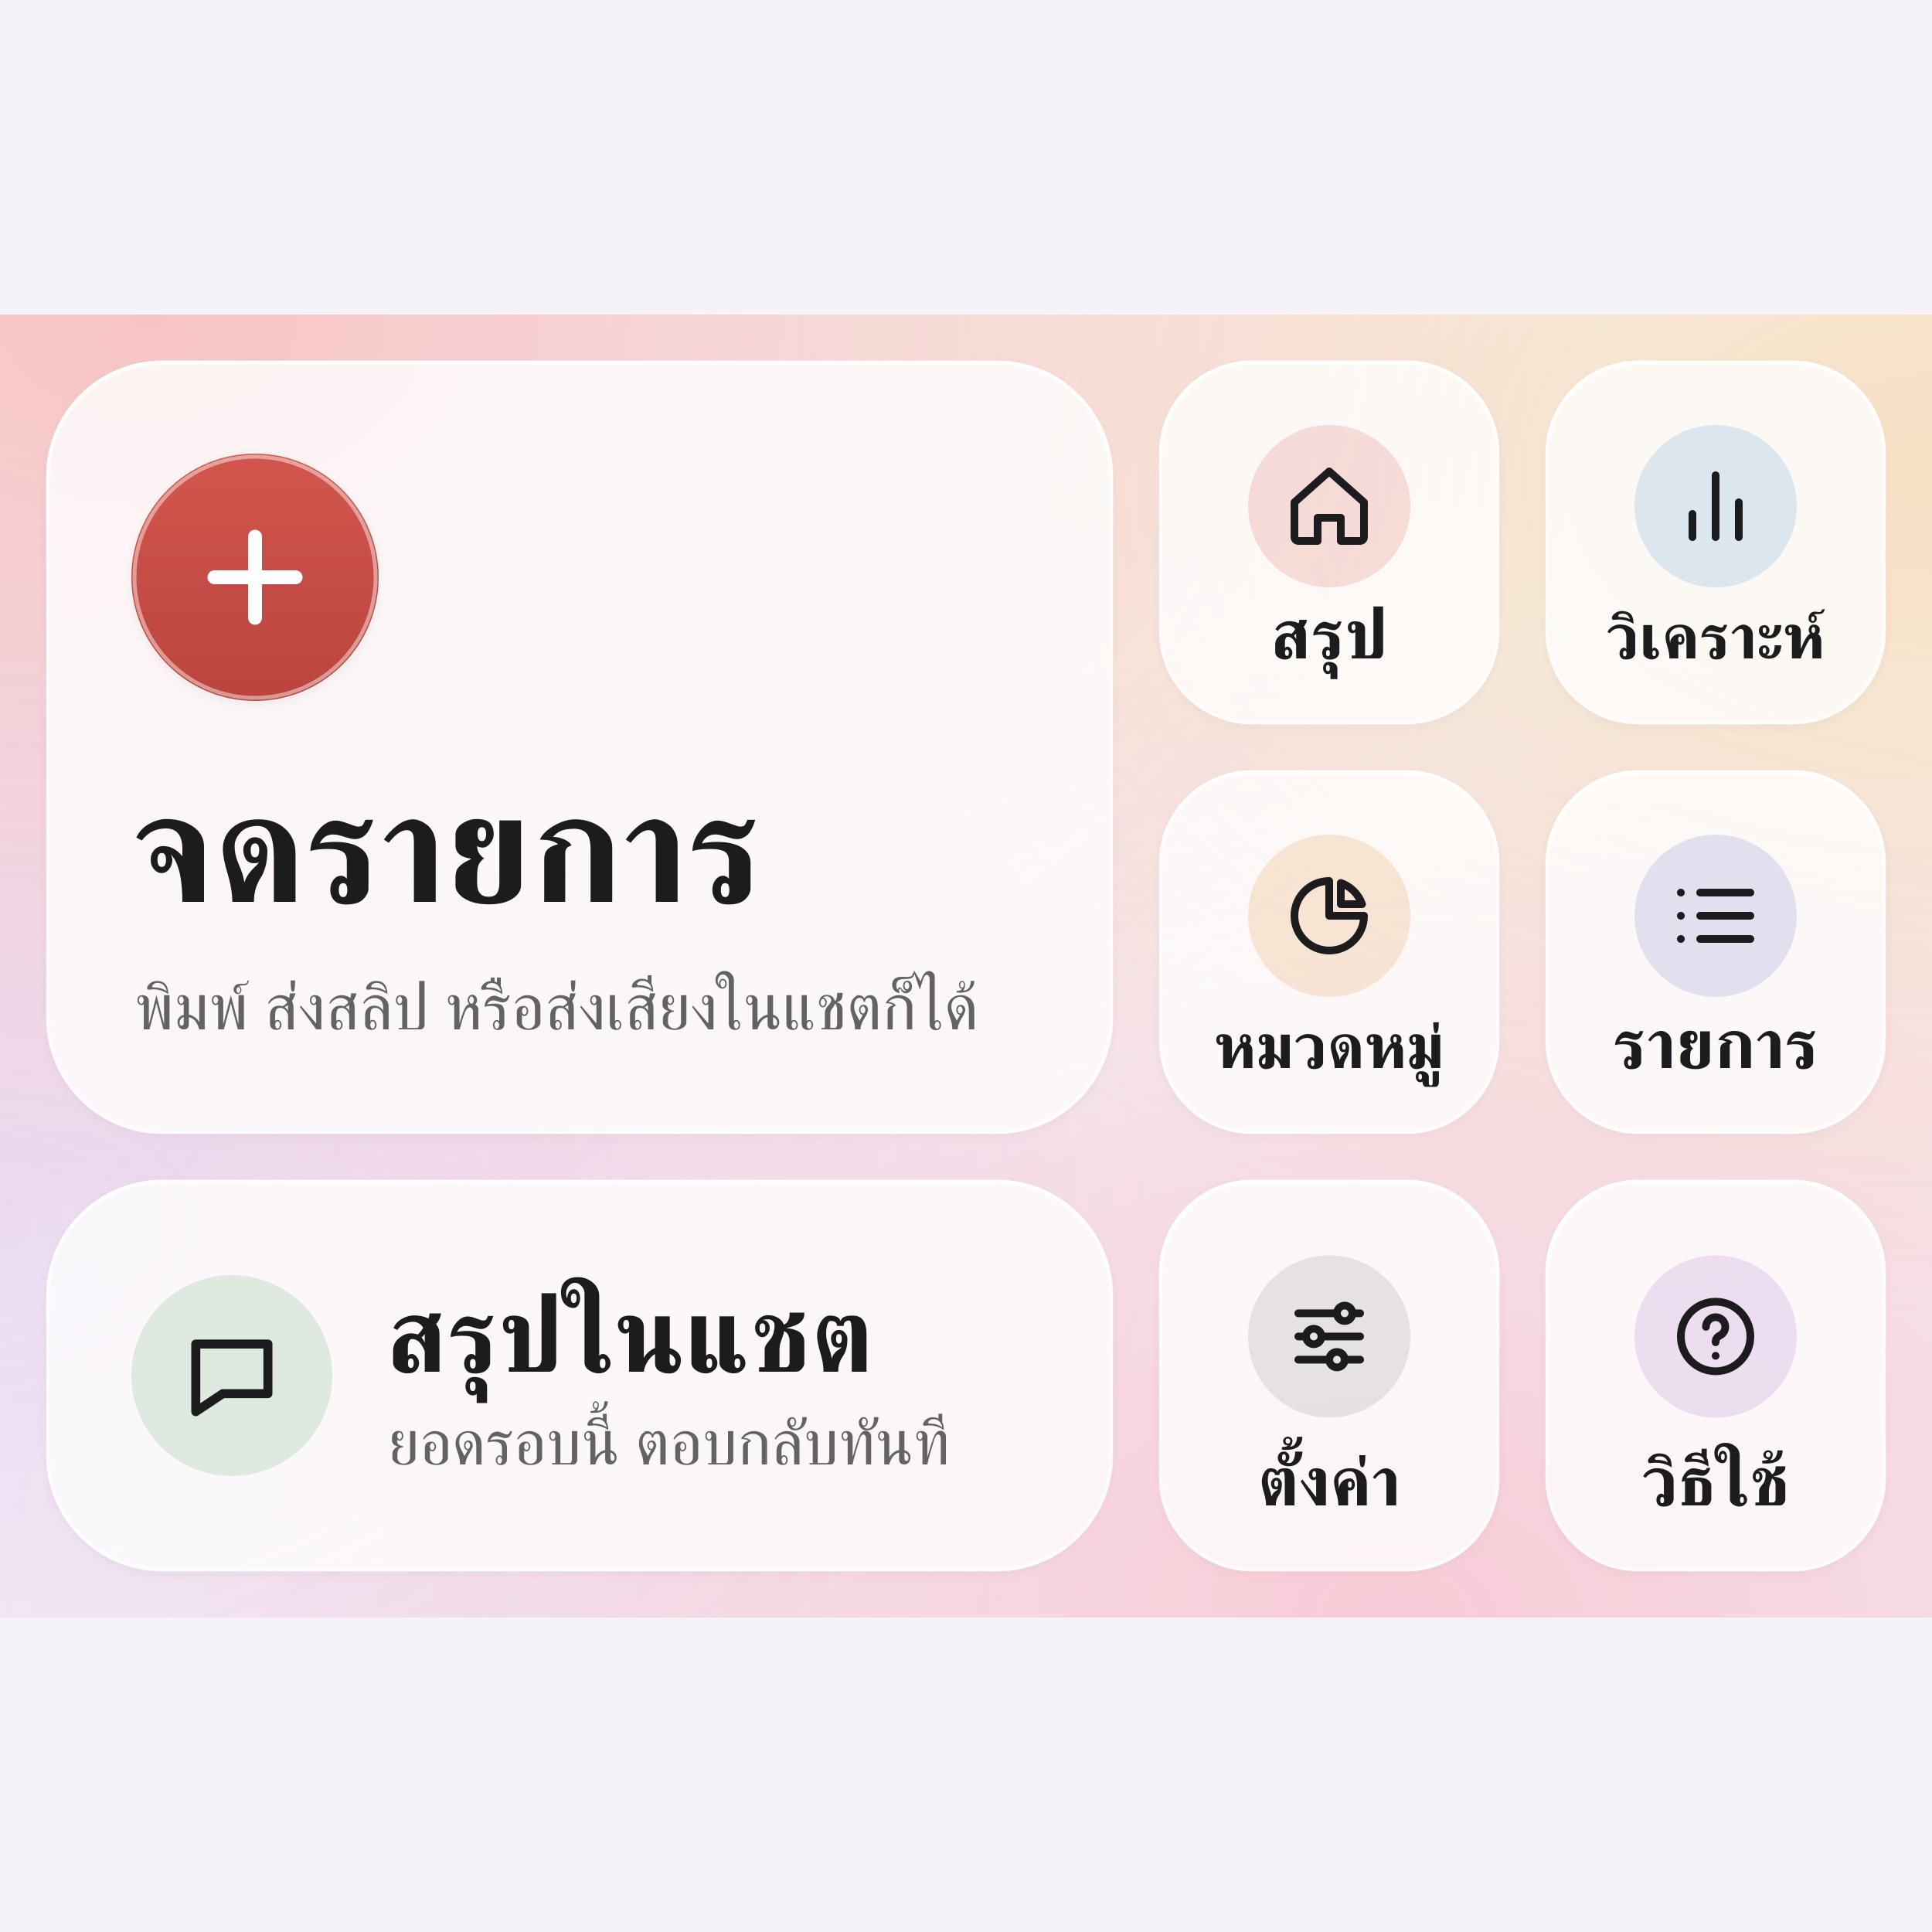
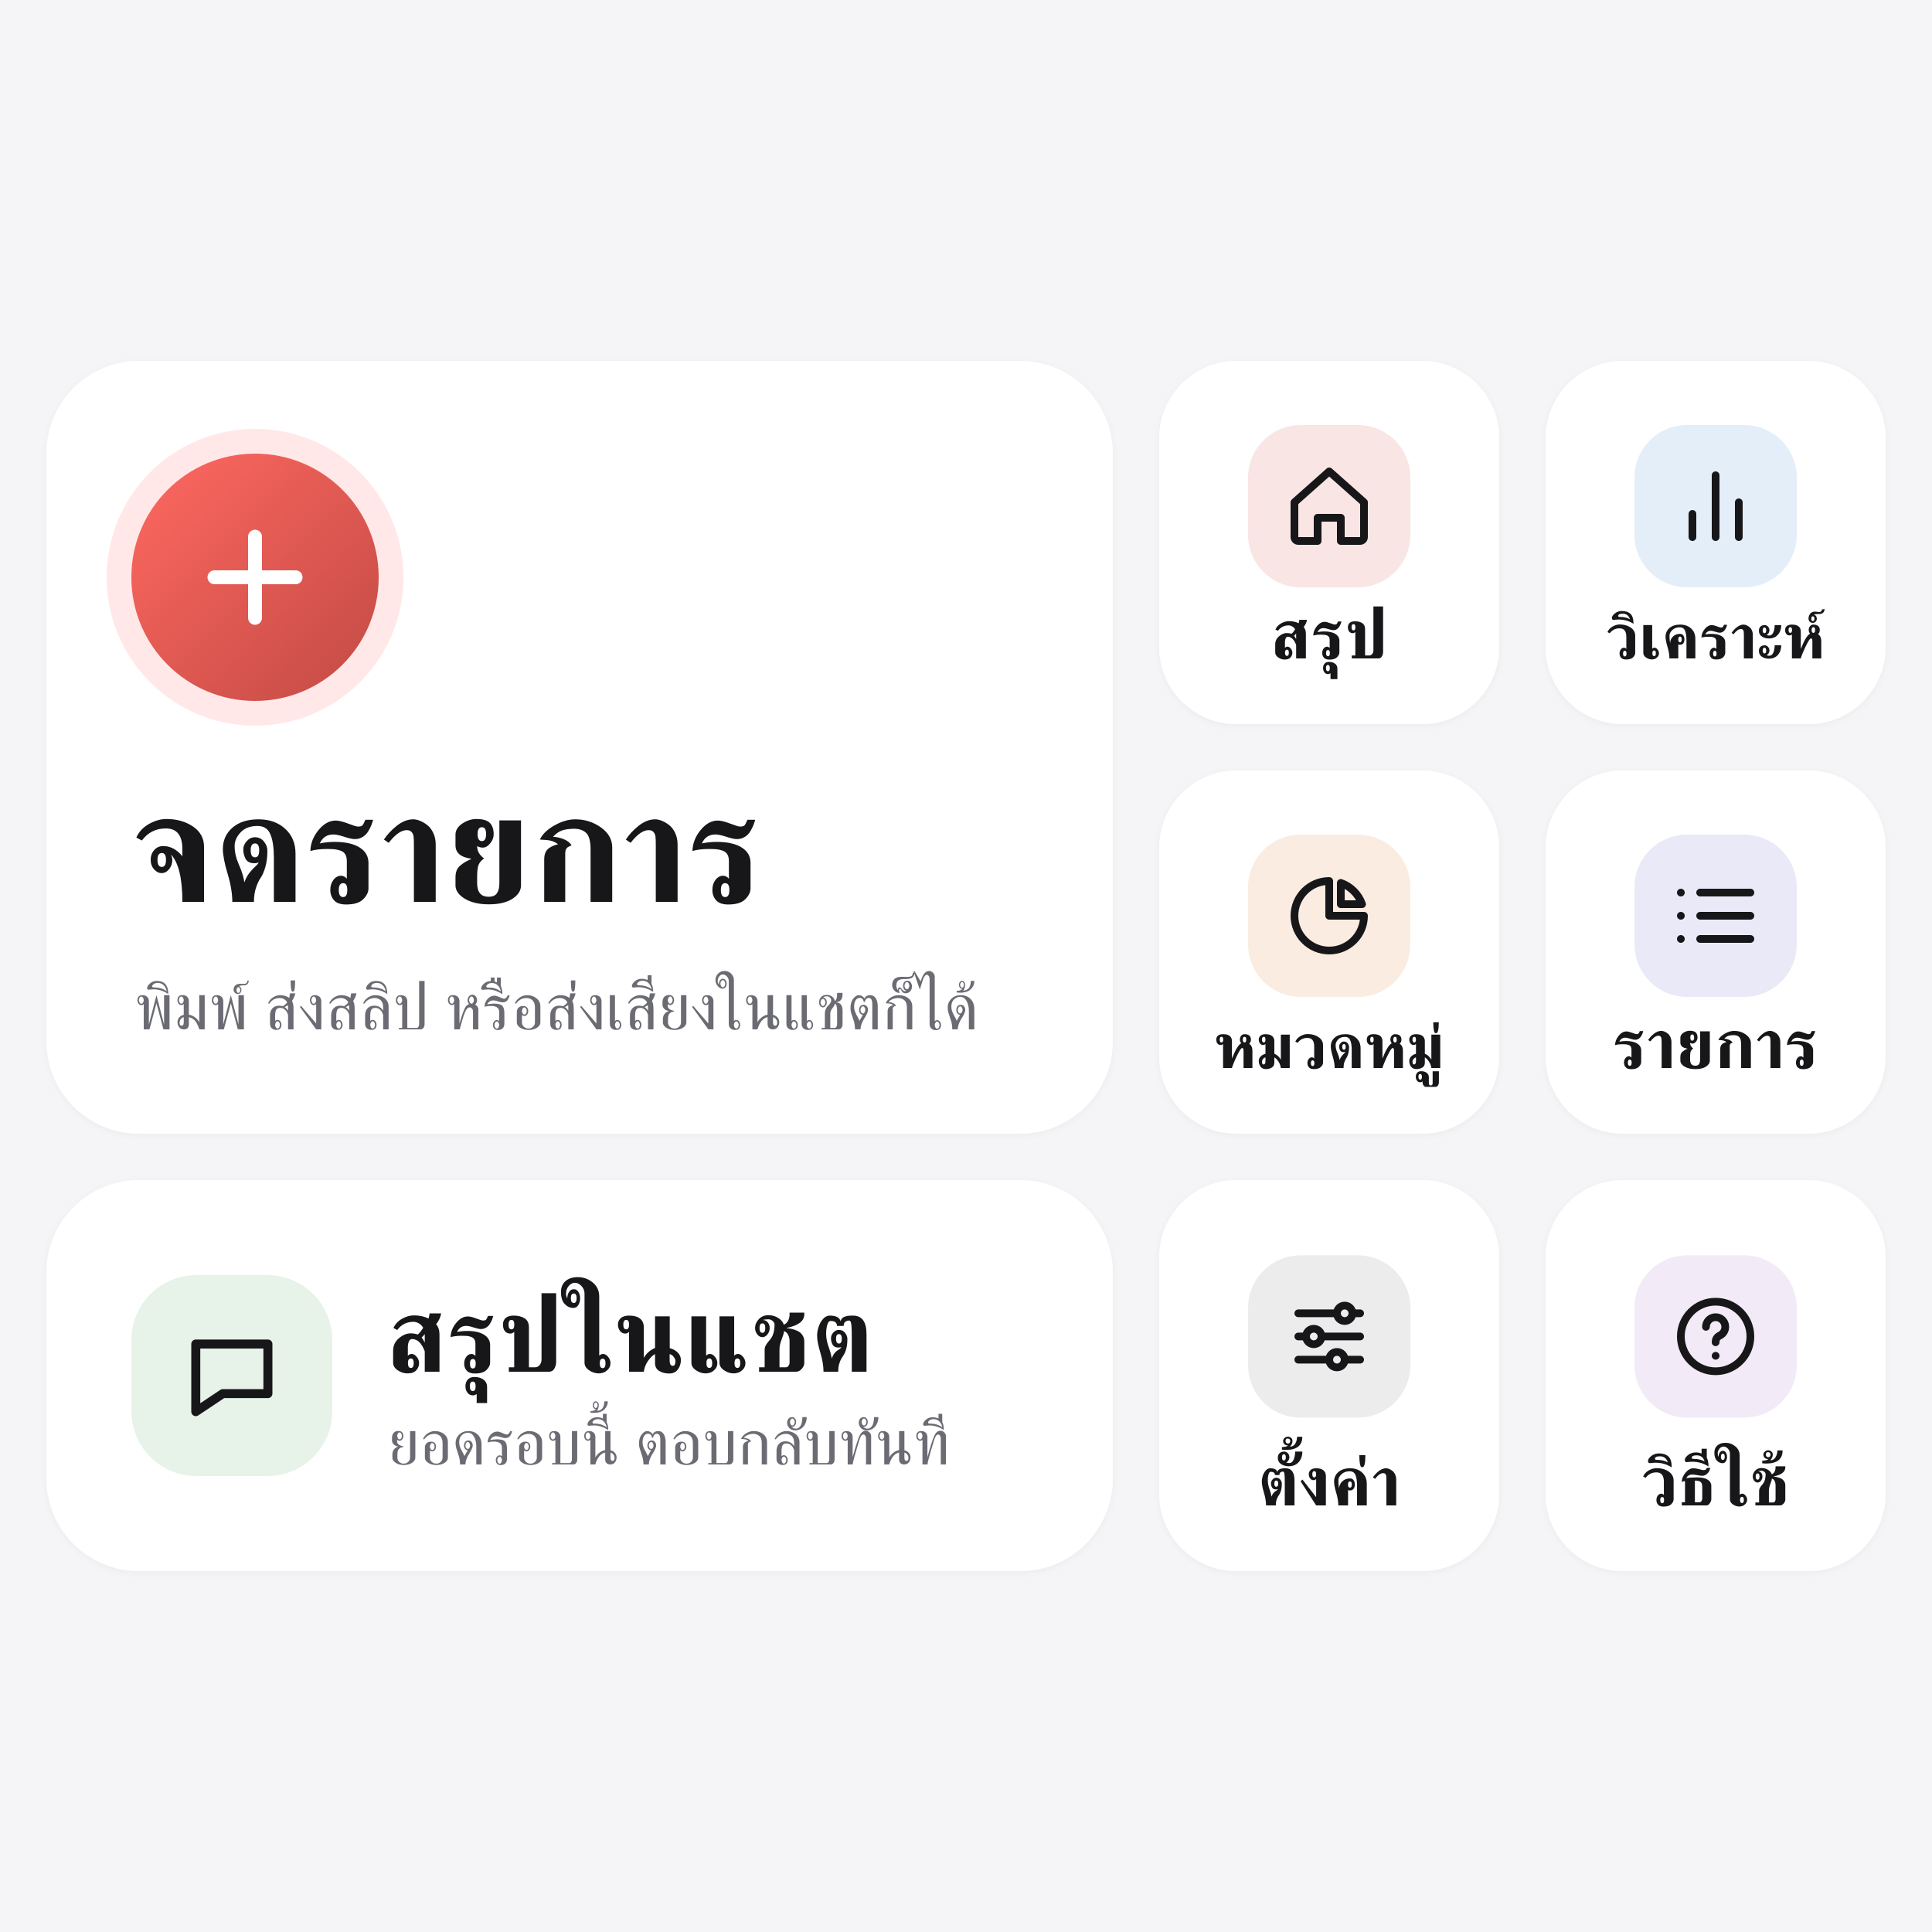
<svg xmlns="http://www.w3.org/2000/svg" width="2500" height="2500" viewBox="0 0 2500 2500">
  <defs>
-     <radialGradient id="w1" cx="8%" cy="0%" r="75%">
-       <stop offset="0" stop-color="#FF3B30" stop-opacity=".26" />
-       <stop offset="1" stop-color="#FF3B30" stop-opacity="0" />
-     </radialGradient>
-     <radialGradient id="w2" cx="100%" cy="12%" r="65%">
-       <stop offset="0" stop-color="#FF9F0A" stop-opacity=".22" />
-       <stop offset="1" stop-color="#FF9F0A" stop-opacity="0" />
-     </radialGradient>
-     <radialGradient id="w3" cx="0%" cy="70%" r="60%">
-       <stop offset="0" stop-color="#AF52DE" stop-opacity=".14" />
-       <stop offset="1" stop-color="#AF52DE" stop-opacity="0" />
-     </radialGradient>
-     <radialGradient id="w4" cx="72%" cy="100%" r="75%">
-       <stop offset="0" stop-color="#FF2D55" stop-opacity=".2" />
-       <stop offset="1" stop-color="#FF2D55" stop-opacity="0" />
-     </radialGradient>
-     <linearGradient id="shine" x1="0" y1="0" x2="0" y2="1">
-       <stop offset="0" stop-color="#FFFFFF" stop-opacity=".95" />
-       <stop offset=".5" stop-color="#FFFFFF" stop-opacity=".25" />
-       <stop offset="1" stop-color="#FFFFFF" stop-opacity=".6" />
-     </linearGradient>
-     <linearGradient id="btn" x1="0" y1="0" x2="0" y2="1">
-       <stop offset="0" stop-color="#D2564F" />
-       <stop offset="1" stop-color="#BB443E" />
+     <linearGradient id="btn" x1="0" y1="0" x2="1" y2="1">
+       <stop offset="0" stop-color="#FF6961" />
+       <stop offset="1" stop-color="#C24A44" />
    </linearGradient>
    <filter id="lift" x="-10%" y="-10%" width="120%" height="130%">
-       <feDropShadow dx="0" dy="22" stdDeviation="30" flood-color="#000" flood-opacity=".10" />
-       <feDropShadow dx="0" dy="4" stdDeviation="6" flood-color="#000" flood-opacity=".05" />
+       <feDropShadow dx="0" dy="20" stdDeviation="28" flood-color="#000" flood-opacity=".08" />
+       <feDropShadow dx="0" dy="2" stdDeviation="4" flood-color="#000" flood-opacity=".04" />
    </filter>
  </defs>
-   <rect width="2500" height="2500" fill="#F5F3F7" />
+   <rect width="2500" height="2500" fill="#F5F5F7" />
  <g transform="translate(0 407)">
-     <rect width="2500" height="1686" fill="url(#w1)" />
-     <rect width="2500" height="1686" fill="url(#w2)" />
-     <rect width="2500" height="1686" fill="url(#w3)" />
-     <rect width="2500" height="1686" fill="url(#w4)" />
-     <rect x="60" y="60" width="1380" height="1000" rx="150" fill="#FFFFFF" fill-opacity=".8" filter="url(#lift)" />
-     <rect x="62" y="62" width="1376" height="996" rx="148" fill="none" stroke="url(#shine)" stroke-width="5" />
-     <circle cx="330" cy="340" r="160" fill="url(#btn)" filter="url(#lift)" />
-     <circle cx="330" cy="340" r="156" fill="none" stroke="#FFFFFF" stroke-opacity=".45" stroke-width="5" />
+     <rect x="60" y="60" width="1380" height="1000" rx="120" fill="#FFFFFF" filter="url(#lift)" />
+     <circle cx="330" cy="340" r="192" fill="#FF6961" fill-opacity=".15" />
+     <circle cx="330" cy="340" r="160" fill="url(#btn)" />
    <g transform="translate(240.0 250.0) scale(7.5)" fill="none" stroke="#FFFFFF" stroke-width="2.4" stroke-linecap="round" stroke-linejoin="round">
      <path d="M12 5v14M5 12h14" />
    </g>
-     <text x="170" y="760" font-family="'Sukhumvit Set', Thonburi, -apple-system, sans-serif" font-weight="bold" font-size="200" fill="#1C1C1E">จดรายการ</text>
-     <text x="174" y="925" font-family="'Sukhumvit Set', Thonburi, -apple-system, sans-serif" font-size="84" fill="#636366">พิมพ์ ส่งสลิป หรือส่งเสียงในแชตก็ได้</text>
-     <rect x="1500" y="60" width="440" height="470" rx="120" fill="#FFFFFF" fill-opacity=".8" filter="url(#lift)" />
-     <rect x="1502" y="62" width="436" height="466" rx="118" fill="none" stroke="url(#shine)" stroke-width="5" />
-     <circle cx="1720.0" cy="248.0" r="105" fill="#E58C84" fill-opacity=".28" />
-     <g transform="translate(1660.0 188.0) scale(5.0)" fill="none" stroke="#1C1C1E" stroke-width="2" stroke-linecap="round" stroke-linejoin="round">
+     <text x="170" y="760" font-family="'Sukhumvit Set', Thonburi, -apple-system, sans-serif" font-weight="bold" font-size="200" fill="#17171A">จดรายการ</text>
+     <text x="174" y="925" font-family="'Sukhumvit Set', Thonburi, -apple-system, sans-serif" font-size="84" fill="#6B6B73">พิมพ์ ส่งสลิป หรือส่งเสียงในแชตก็ได้</text>
+     <rect x="1500" y="60" width="440" height="470" rx="100" fill="#FFFFFF" filter="url(#lift)" />
+     <rect x="1615.0" y="143.0" width="210" height="210" rx="68" fill="#E58C84" fill-opacity=".22" />
+     <g transform="translate(1660.0 188.0) scale(5.0)" fill="none" stroke="#17171A" stroke-width="2" stroke-linecap="round" stroke-linejoin="round">
      <path d="M3 11l9-8 9 8v9a1 1 0 0 1-1 1h-5v-6H9v6H4a1 1 0 0 1-1-1z" />
    </g>
-     <text x="1720.0" y="445" text-anchor="middle" font-family="'Sukhumvit Set', Thonburi, -apple-system, sans-serif" font-weight="bold" font-size="90" fill="#1C1C1E">สรุป</text>
-     <rect x="2000" y="60" width="440" height="470" rx="120" fill="#FFFFFF" fill-opacity=".8" filter="url(#lift)" />
-     <rect x="2002" y="62" width="436" height="466" rx="118" fill="none" stroke="url(#shine)" stroke-width="5" />
-     <circle cx="2220.0" cy="248.0" r="105" fill="#86B2DE" fill-opacity=".28" />
-     <g transform="translate(2160.0 188.0) scale(5.0)" fill="none" stroke="#1C1C1E" stroke-width="2" stroke-linecap="round" stroke-linejoin="round">
+     <text x="1720.0" y="445" text-anchor="middle" font-family="'Sukhumvit Set', Thonburi, -apple-system, sans-serif" font-weight="bold" font-size="90" fill="#17171A">สรุป</text>
+     <rect x="2000" y="60" width="440" height="470" rx="100" fill="#FFFFFF" filter="url(#lift)" />
+     <rect x="2115.0" y="143.0" width="210" height="210" rx="68" fill="#86B2DE" fill-opacity=".22" />
+     <g transform="translate(2160.0 188.0) scale(5.0)" fill="none" stroke="#17171A" stroke-width="2" stroke-linecap="round" stroke-linejoin="round">
      <path d="M6 20v-6M12 20V4M18 20v-9" />
    </g>
-     <text x="2220.0" y="445" text-anchor="middle" font-family="'Sukhumvit Set', Thonburi, -apple-system, sans-serif" font-weight="bold" font-size="82" fill="#1C1C1E">วิเคราะห์</text>
-     <rect x="1500" y="590" width="440" height="470" rx="120" fill="#FFFFFF" fill-opacity=".8" filter="url(#lift)" />
-     <rect x="1502" y="592" width="436" height="466" rx="118" fill="none" stroke="url(#shine)" stroke-width="5" />
-     <circle cx="1720.0" cy="778.0" r="105" fill="#E8AC72" fill-opacity=".28" />
-     <g transform="translate(1660.0 718.0) scale(5.0)" fill="none" stroke="#1C1C1E" stroke-width="2" stroke-linecap="round" stroke-linejoin="round">
+     <text x="2220.0" y="445" text-anchor="middle" font-family="'Sukhumvit Set', Thonburi, -apple-system, sans-serif" font-weight="bold" font-size="82" fill="#17171A">วิเคราะห์</text>
+     <rect x="1500" y="590" width="440" height="470" rx="100" fill="#FFFFFF" filter="url(#lift)" />
+     <rect x="1615.0" y="673.0" width="210" height="210" rx="68" fill="#E8AC72" fill-opacity=".22" />
+     <g transform="translate(1660.0 718.0) scale(5.0)" fill="none" stroke="#17171A" stroke-width="2" stroke-linecap="round" stroke-linejoin="round">
      <path d="M21 12a9 9 0 1 1-9-9v9zM15 3.5A9 9 0 0 1 20.5 9H15z" />
    </g>
-     <text x="1720.0" y="975" text-anchor="middle" font-family="'Sukhumvit Set', Thonburi, -apple-system, sans-serif" font-weight="bold" font-size="82" fill="#1C1C1E">หมวดหมู่</text>
-     <rect x="2000" y="590" width="440" height="470" rx="120" fill="#FFFFFF" fill-opacity=".8" filter="url(#lift)" />
-     <rect x="2002" y="592" width="436" height="466" rx="118" fill="none" stroke="url(#shine)" stroke-width="5" />
-     <circle cx="2220.0" cy="778.0" r="105" fill="#9F9DDA" fill-opacity=".28" />
-     <g transform="translate(2160.0 718.0) scale(5.0)" fill="none" stroke="#1C1C1E" stroke-width="2" stroke-linecap="round" stroke-linejoin="round">
+     <text x="1720.0" y="975" text-anchor="middle" font-family="'Sukhumvit Set', Thonburi, -apple-system, sans-serif" font-weight="bold" font-size="82" fill="#17171A">หมวดหมู่</text>
+     <rect x="2000" y="590" width="440" height="470" rx="100" fill="#FFFFFF" filter="url(#lift)" />
+     <rect x="2115.0" y="673.0" width="210" height="210" rx="68" fill="#9F9DDA" fill-opacity=".22" />
+     <g transform="translate(2160.0 718.0) scale(5.0)" fill="none" stroke="#17171A" stroke-width="2" stroke-linecap="round" stroke-linejoin="round">
      <path d="M8 6h13M8 12h13M8 18h13M3 6h.01M3 12h.01M3 18h.01" />
    </g>
-     <text x="2220.0" y="975" text-anchor="middle" font-family="'Sukhumvit Set', Thonburi, -apple-system, sans-serif" font-weight="bold" font-size="90" fill="#1C1C1E">รายการ</text>
-     <rect x="60" y="1120" width="1380" height="506" rx="150" fill="#FFFFFF" fill-opacity=".8" filter="url(#lift)" />
-     <rect x="62" y="1122" width="1376" height="502" rx="148" fill="none" stroke="url(#shine)" stroke-width="5" />
-     <circle cx="300" cy="1373.0" r="130" fill="#93C79C" fill-opacity=".28" />
-     <g transform="translate(230.0 1303.0) scale(5.833333)" fill="none" stroke="#1C1C1E" stroke-width="2" stroke-linecap="round" stroke-linejoin="round">
+     <text x="2220.0" y="975" text-anchor="middle" font-family="'Sukhumvit Set', Thonburi, -apple-system, sans-serif" font-weight="bold" font-size="90" fill="#17171A">รายการ</text>
+     <rect x="60" y="1120" width="1380" height="506" rx="120" fill="#FFFFFF" filter="url(#lift)" />
+     <rect x="170" y="1243.0" width="260" height="260" rx="84" fill="#93C79C" fill-opacity=".22" />
+     <g transform="translate(230.0 1303.0) scale(5.833333)" fill="none" stroke="#17171A" stroke-width="2" stroke-linecap="round" stroke-linejoin="round">
      <path d="M4 5h16v11H10l-6 4z" />
    </g>
-     <text x="500" y="1368.0" font-family="'Sukhumvit Set', Thonburi, -apple-system, sans-serif" font-weight="bold" font-size="136" fill="#1C1C1E">สรุปในแชต</text>
-     <text x="502" y="1488.0" font-family="'Sukhumvit Set', Thonburi, -apple-system, sans-serif" font-size="82" fill="#636366">ยอดรอบนี้ ตอบกลับทันที</text>
-     <rect x="1500" y="1120" width="440" height="506" rx="120" fill="#FFFFFF" fill-opacity=".8" filter="url(#lift)" />
-     <rect x="1502" y="1122" width="436" height="502" rx="118" fill="none" stroke="url(#shine)" stroke-width="5" />
-     <circle cx="1720.0" cy="1322.4" r="105" fill="#A9A9B0" fill-opacity=".28" />
-     <g transform="translate(1660.0 1262.4) scale(5.0)" fill="none" stroke="#1C1C1E" stroke-width="2" stroke-linecap="round" stroke-linejoin="round">
+     <text x="500" y="1368.0" font-family="'Sukhumvit Set', Thonburi, -apple-system, sans-serif" font-weight="bold" font-size="136" fill="#17171A">สรุปในแชต</text>
+     <text x="502" y="1488.0" font-family="'Sukhumvit Set', Thonburi, -apple-system, sans-serif" font-size="82" fill="#6B6B73">ยอดรอบนี้ ตอบกลับทันที</text>
+     <rect x="1500" y="1120" width="440" height="506" rx="100" fill="#FFFFFF" filter="url(#lift)" />
+     <rect x="1615.0" y="1217.4" width="210" height="210" rx="68" fill="#A9A9B0" fill-opacity=".22" />
+     <g transform="translate(1660.0 1262.4) scale(5.0)" fill="none" stroke="#17171A" stroke-width="2" stroke-linecap="round" stroke-linejoin="round">
      <path d="M4 6h10M18 6h2M4 12h2M10 12h10M4 18h8M16 18h4M16 4a2 2 0 1 0 0 4 2 2 0 0 0 0-4zM8 10a2 2 0 1 0 0 4 2 2 0 0 0 0-4zM14 16a2 2 0 1 0 0 4 2 2 0 0 0 0-4z" />
    </g>
-     <text x="1720.0" y="1541" text-anchor="middle" font-family="'Sukhumvit Set', Thonburi, -apple-system, sans-serif" font-weight="bold" font-size="90" fill="#1C1C1E">ตั้งค่า</text>
-     <rect x="2000" y="1120" width="440" height="506" rx="120" fill="#FFFFFF" fill-opacity=".8" filter="url(#lift)" />
-     <rect x="2002" y="1122" width="436" height="502" rx="118" fill="none" stroke="url(#shine)" stroke-width="5" />
-     <circle cx="2220.0" cy="1322.4" r="105" fill="#C3A0D8" fill-opacity=".28" />
-     <g transform="translate(2160.0 1262.4) scale(5.0)" fill="none" stroke="#1C1C1E" stroke-width="2" stroke-linecap="round" stroke-linejoin="round">
+     <text x="1720.0" y="1541" text-anchor="middle" font-family="'Sukhumvit Set', Thonburi, -apple-system, sans-serif" font-weight="bold" font-size="90" fill="#17171A">ตั้งค่า</text>
+     <rect x="2000" y="1120" width="440" height="506" rx="100" fill="#FFFFFF" filter="url(#lift)" />
+     <rect x="2115.0" y="1217.4" width="210" height="210" rx="68" fill="#C3A0D8" fill-opacity=".22" />
+     <g transform="translate(2160.0 1262.4) scale(5.0)" fill="none" stroke="#17171A" stroke-width="2" stroke-linecap="round" stroke-linejoin="round">
      <path d="M12 3a9 9 0 1 0 0 18 9 9 0 0 0 0-18zM9.5 9.5a2.5 2.5 0 1 1 3.5 2.3c-.7.4-1 .9-1 1.7M12 17h.01" />
    </g>
-     <text x="2220.0" y="1541" text-anchor="middle" font-family="'Sukhumvit Set', Thonburi, -apple-system, sans-serif" font-weight="bold" font-size="90" fill="#1C1C1E">วิธีใช้</text>
+     <text x="2220.0" y="1541" text-anchor="middle" font-family="'Sukhumvit Set', Thonburi, -apple-system, sans-serif" font-weight="bold" font-size="90" fill="#17171A">วิธีใช้</text>
  </g>
</svg>
